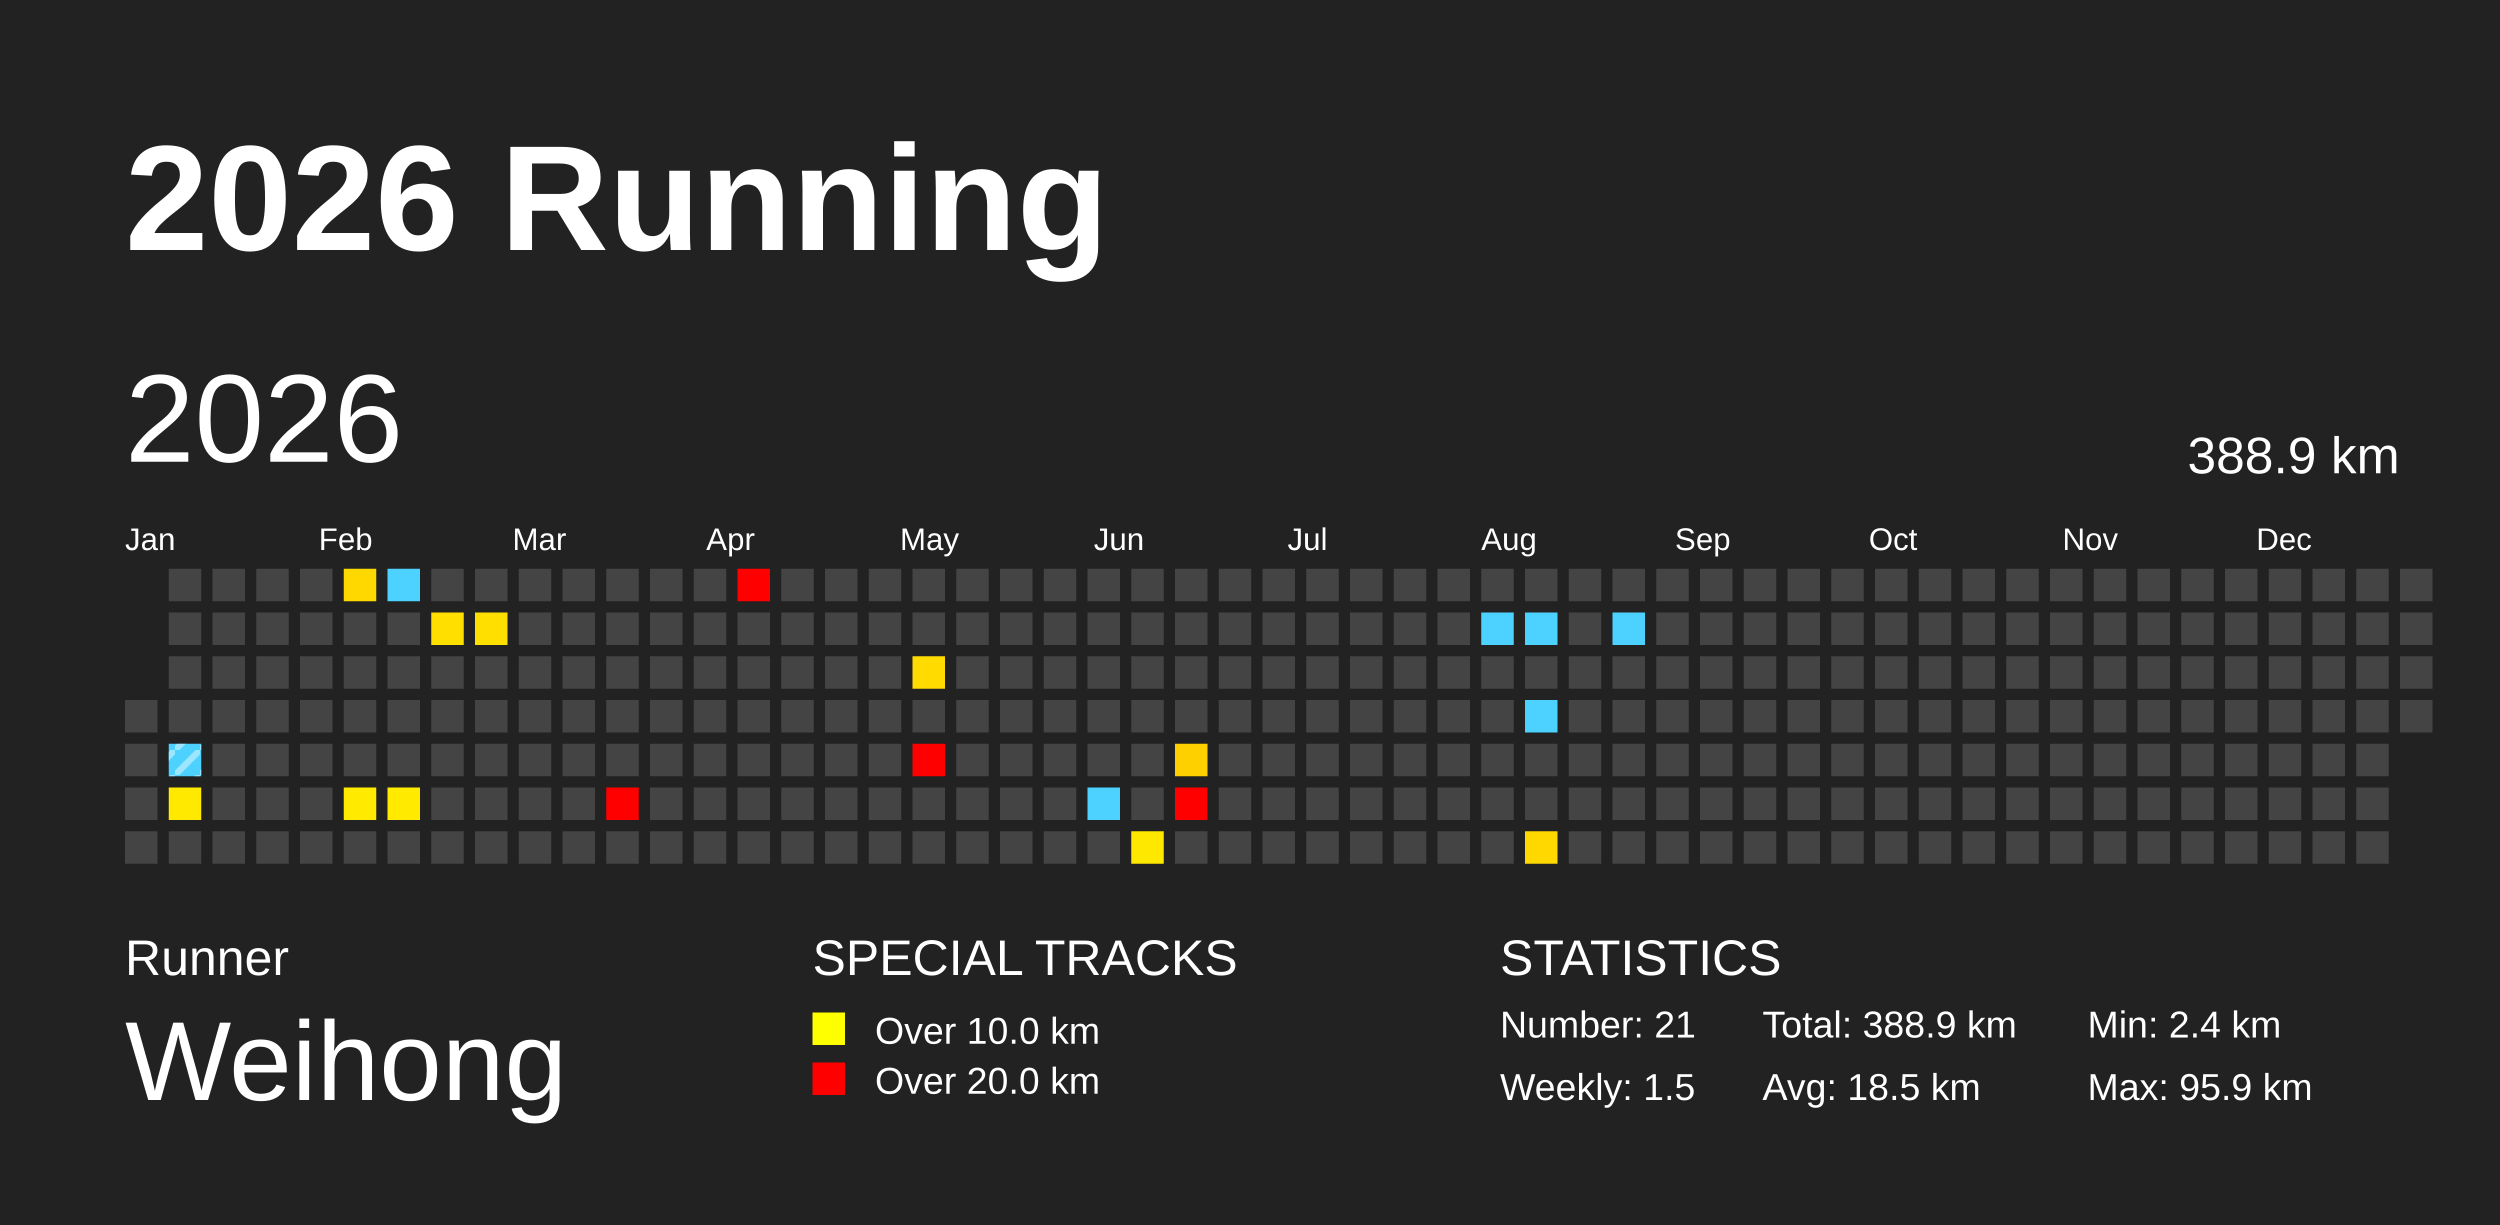
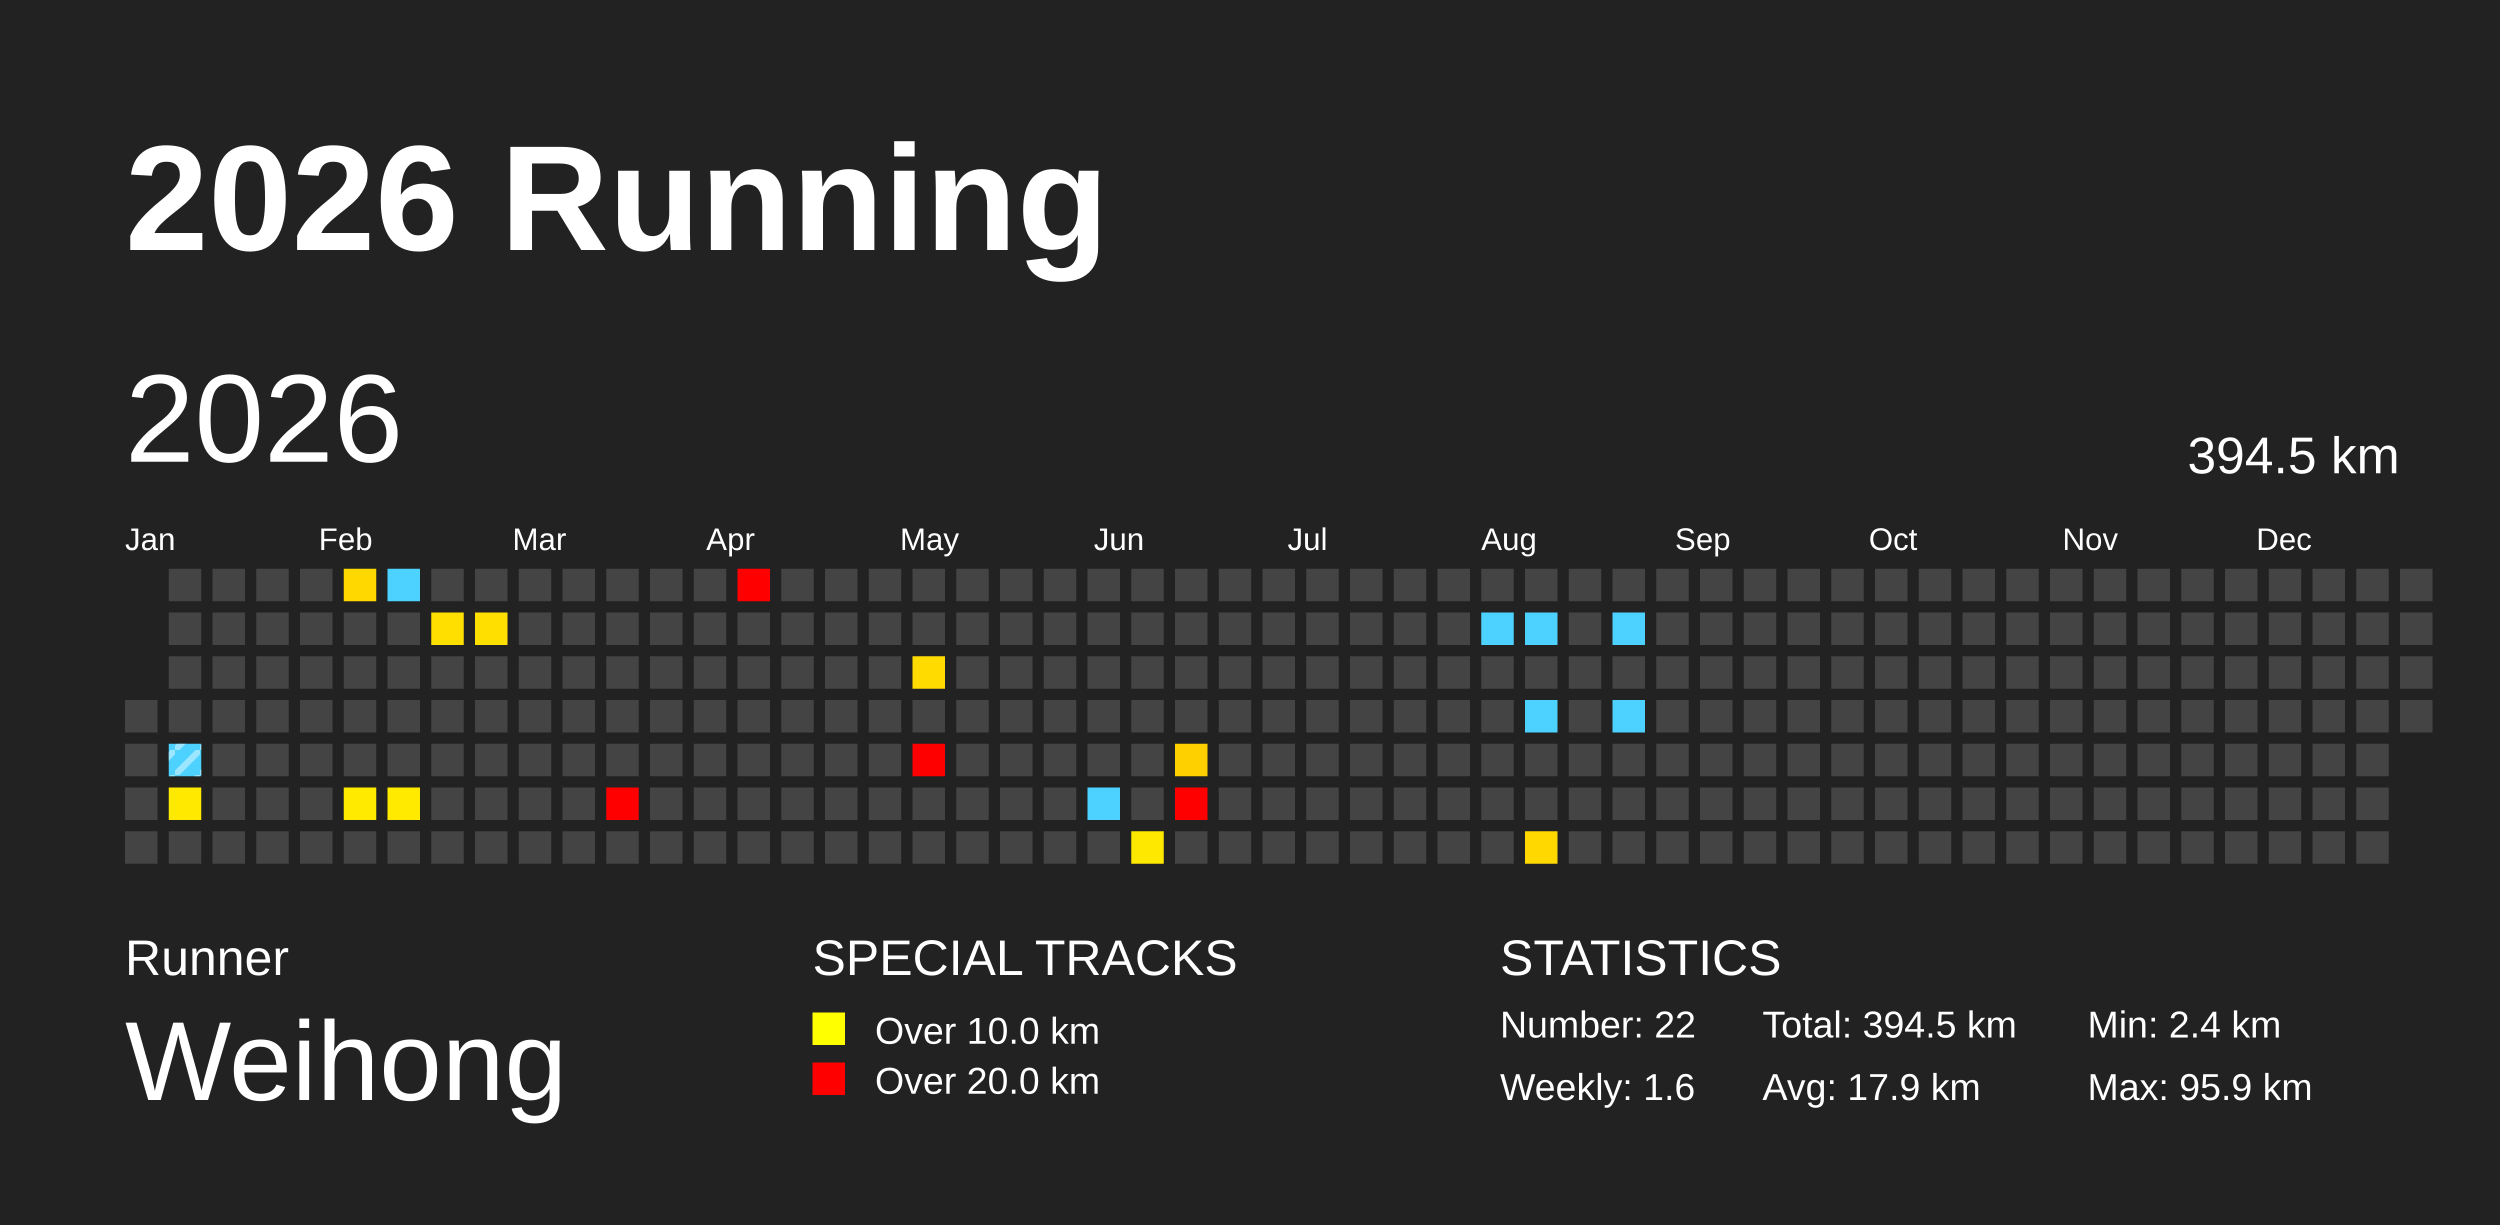
<svg xmlns="http://www.w3.org/2000/svg" baseProfile="full" height="98mm" version="1.1" viewBox="0,0,200,98" width="200mm">
  <defs>
    <pattern height="2" id="indoor-stripe" patternUnits="userSpaceOnUse" width="2">
      <line stroke="white" stroke-opacity="0.45" stroke-width="0.5" x1="0" x2="2" y1="2" y2="0" />
    </pattern>
  </defs>
  <rect fill="#222222" height="98" width="200" x="0" y="0" />
  <text fill="#FFFFFF" style="font-size:12px; font-family:Arial; font-weight:bold;" x="10" y="20">2026 Running</text>
  <text fill="#FFFFFF" style="font-size:4px; font-family:Arial" x="10" y="78">Runner</text>
  <text fill="#FFFFFF" style="font-size:9px; font-family:Arial" x="10" y="88">Weihong</text>
  <text fill="#FFFFFF" style="font-size:4px; font-family:Arial" x="65" y="78">SPECIAL TRACKS</text>
  <rect fill="yellow" height="2.6" width="2.6" x="65" y="81" />
  <text fill="#FFFFFF" style="font-size:3px; font-family:Arial" x="70" y="83.5">Over 10.0 km</text>
  <rect fill="red" height="2.6" width="2.6" x="65" y="85" />
  <text fill="#FFFFFF" style="font-size:3px; font-family:Arial" x="70" y="87.5">Over 20.0 km</text>
  <text fill="#FFFFFF" style="font-size:4px; font-family:Arial" x="120" y="78">STATISTICS</text>
-   <text fill="#FFFFFF" style="font-size:3px; font-family:Arial" x="120" y="83">Number: 21</text>
-   <text fill="#FFFFFF" style="font-size:3px; font-family:Arial" x="120" y="88">Weekly: 1.5</text>
-   <text fill="#FFFFFF" style="font-size:3px; font-family:Arial" x="141" y="83">Total: 388.9 km</text>
-   <text fill="#FFFFFF" style="font-size:3px; font-family:Arial" x="141" y="88">Avg: 18.5 km</text>
+   <text fill="#FFFFFF" style="font-size:3px; font-family:Arial" x="120" y="83">Number: 22</text>
+   <text fill="#FFFFFF" style="font-size:3px; font-family:Arial" x="120" y="88">Weekly: 1.6</text>
+   <text fill="#FFFFFF" style="font-size:3px; font-family:Arial" x="141" y="83">Total: 394.5 km</text>
+   <text fill="#FFFFFF" style="font-size:3px; font-family:Arial" x="141" y="88">Avg: 17.9 km</text>
  <text fill="#FFFFFF" style="font-size:3px; font-family:Arial" x="167" y="83">Min: 2.4 km</text>
  <text fill="#FFFFFF" style="font-size:3px; font-family:Arial" x="167" y="88">Max: 95.9 km</text>
  <text dominant-baseline="hanging" fill="#FFFFFF" style="font-size:10.0px; font-family:Arial;" x="10" y="30">2026</text>
-   <text dominant-baseline="hanging" fill="#FFFFFF" style="font-size:4.125px; font-family:Arial;" x="175" y="35">388.9 km</text>
+   <text dominant-baseline="hanging" fill="#FFFFFF" style="font-size:4.125px; font-family:Arial;" x="175" y="35">394.5 km</text>
  <text fill="#FFFFFF" style="font-size:2.5px; font-family:Arial" x="10.0" y="44">Jan</text>
  <text fill="#FFFFFF" style="font-size:2.5px; font-family:Arial" x="25.5" y="44">Feb</text>
  <text fill="#FFFFFF" style="font-size:2.5px; font-family:Arial" x="41.0" y="44">Mar</text>
  <text fill="#FFFFFF" style="font-size:2.5px; font-family:Arial" x="56.5" y="44">Apr</text>
  <text fill="#FFFFFF" style="font-size:2.5px; font-family:Arial" x="72.0" y="44">May</text>
  <text fill="#FFFFFF" style="font-size:2.5px; font-family:Arial" x="87.5" y="44">Jun</text>
  <text fill="#FFFFFF" style="font-size:2.5px; font-family:Arial" x="103.0" y="44">Jul</text>
  <text fill="#FFFFFF" style="font-size:2.5px; font-family:Arial" x="118.5" y="44">Aug</text>
  <text fill="#FFFFFF" style="font-size:2.5px; font-family:Arial" x="134.0" y="44">Sep</text>
  <text fill="#FFFFFF" style="font-size:2.5px; font-family:Arial" x="149.5" y="44">Oct</text>
  <text fill="#FFFFFF" style="font-size:2.5px; font-family:Arial" x="165.0" y="44">Nov</text>
  <text fill="#FFFFFF" style="font-size:2.5px; font-family:Arial" x="180.5" y="44">Dec</text>
  <rect fill="#444444" height="2.6" width="2.6" x="10.0" y="56.0" />
  <rect fill="#444444" height="2.6" width="2.6" x="10.0" y="59.5" />
  <rect fill="#444444" height="2.6" width="2.6" x="10.0" y="63.0" />
  <rect fill="#444444" height="2.6" width="2.6" x="10.0" y="66.5" />
  <rect fill="#444444" height="2.6" width="2.6" x="13.5" y="45.5" />
  <rect fill="#444444" height="2.6" width="2.6" x="13.5" y="49.0" />
  <rect fill="#444444" height="2.6" width="2.6" x="13.5" y="52.5" />
  <rect fill="#444444" height="2.6" width="2.6" x="13.5" y="56.0" />
  <rect fill="#4dd2ff" height="2.6" width="2.6" x="13.5" y="59.5" />
  <rect fill="url(#indoor-stripe)" height="2.6" style="pointer-events: none;" width="2.6" x="13.5" y="59.5" />
  <rect fill="#ffe900" height="2.6" width="2.6" x="13.5" y="63.0" />
  <rect fill="#444444" height="2.6" width="2.6" x="13.5" y="66.5" />
  <rect fill="#444444" height="2.6" width="2.6" x="17.0" y="45.5" />
  <rect fill="#444444" height="2.6" width="2.6" x="17.0" y="49.0" />
  <rect fill="#444444" height="2.6" width="2.6" x="17.0" y="52.5" />
  <rect fill="#444444" height="2.6" width="2.6" x="17.0" y="56.0" />
  <rect fill="#444444" height="2.6" width="2.6" x="17.0" y="59.5" />
  <rect fill="#444444" height="2.6" width="2.6" x="17.0" y="63.0" />
  <rect fill="#444444" height="2.6" width="2.6" x="17.0" y="66.5" />
  <rect fill="#444444" height="2.6" width="2.6" x="20.5" y="45.5" />
  <rect fill="#444444" height="2.6" width="2.6" x="20.5" y="49.0" />
  <rect fill="#444444" height="2.6" width="2.6" x="20.5" y="52.5" />
  <rect fill="#444444" height="2.6" width="2.6" x="20.5" y="56.0" />
  <rect fill="#444444" height="2.6" width="2.6" x="20.5" y="59.5" />
  <rect fill="#444444" height="2.6" width="2.6" x="20.5" y="63.0" />
  <rect fill="#444444" height="2.6" width="2.6" x="20.5" y="66.5" />
  <rect fill="#444444" height="2.6" width="2.6" x="24.0" y="45.5" />
  <rect fill="#444444" height="2.6" width="2.6" x="24.0" y="49.0" />
  <rect fill="#444444" height="2.6" width="2.6" x="24.0" y="52.5" />
  <rect fill="#444444" height="2.6" width="2.6" x="24.0" y="56.0" />
  <rect fill="#444444" height="2.6" width="2.6" x="24.0" y="59.5" />
  <rect fill="#444444" height="2.6" width="2.6" x="24.0" y="63.0" />
  <rect fill="#444444" height="2.6" width="2.6" x="24.0" y="66.5" />
  <rect fill="#ffd800" height="2.6" width="2.6" x="27.5" y="45.5" />
  <rect fill="#444444" height="2.6" width="2.6" x="27.5" y="49.0" />
  <rect fill="#444444" height="2.6" width="2.6" x="27.5" y="52.5" />
  <rect fill="#444444" height="2.6" width="2.6" x="27.5" y="56.0" />
  <rect fill="#444444" height="2.6" width="2.6" x="27.5" y="59.5" />
  <rect fill="#ffea00" height="2.6" width="2.6" x="27.5" y="63.0" />
  <rect fill="#444444" height="2.6" width="2.6" x="27.5" y="66.5" />
  <rect fill="#4dd2ff" height="2.6" width="2.6" x="31.0" y="45.5" />
  <rect fill="#444444" height="2.6" width="2.6" x="31.0" y="49.0" />
  <rect fill="#444444" height="2.6" width="2.6" x="31.0" y="52.5" />
  <rect fill="#444444" height="2.6" width="2.6" x="31.0" y="56.0" />
  <rect fill="#444444" height="2.6" width="2.6" x="31.0" y="59.5" />
  <rect fill="#ffea00" height="2.6" width="2.6" x="31.0" y="63.0" />
  <rect fill="#444444" height="2.6" width="2.6" x="31.0" y="66.5" />
  <rect fill="#444444" height="2.6" width="2.6" x="34.5" y="45.5" />
  <rect fill="#ffdf00" height="2.6" width="2.6" x="34.5" y="49.0" />
  <rect fill="#444444" height="2.6" width="2.6" x="34.5" y="52.5" />
  <rect fill="#444444" height="2.6" width="2.6" x="34.5" y="56.0" />
  <rect fill="#444444" height="2.6" width="2.6" x="34.5" y="59.5" />
  <rect fill="#444444" height="2.6" width="2.6" x="34.5" y="63.0" />
  <rect fill="#444444" height="2.6" width="2.6" x="34.5" y="66.5" />
  <rect fill="#444444" height="2.6" width="2.6" x="38.0" y="45.5" />
  <rect fill="#ffdf00" height="2.6" width="2.6" x="38.0" y="49.0" />
  <rect fill="#444444" height="2.6" width="2.6" x="38.0" y="52.5" />
  <rect fill="#444444" height="2.6" width="2.6" x="38.0" y="56.0" />
  <rect fill="#444444" height="2.6" width="2.6" x="38.0" y="59.5" />
  <rect fill="#444444" height="2.6" width="2.6" x="38.0" y="63.0" />
  <rect fill="#444444" height="2.6" width="2.6" x="38.0" y="66.5" />
  <rect fill="#444444" height="2.6" width="2.6" x="41.5" y="45.5" />
  <rect fill="#444444" height="2.6" width="2.6" x="41.5" y="49.0" />
  <rect fill="#444444" height="2.6" width="2.6" x="41.5" y="52.5" />
  <rect fill="#444444" height="2.6" width="2.6" x="41.5" y="56.0" />
  <rect fill="#444444" height="2.6" width="2.6" x="41.5" y="59.5" />
  <rect fill="#444444" height="2.6" width="2.6" x="41.5" y="63.0" />
  <rect fill="#444444" height="2.6" width="2.6" x="41.5" y="66.5" />
  <rect fill="#444444" height="2.6" width="2.6" x="45.0" y="45.5" />
  <rect fill="#444444" height="2.6" width="2.6" x="45.0" y="49.0" />
  <rect fill="#444444" height="2.6" width="2.6" x="45.0" y="52.5" />
  <rect fill="#444444" height="2.6" width="2.6" x="45.0" y="56.0" />
  <rect fill="#444444" height="2.6" width="2.6" x="45.0" y="59.5" />
  <rect fill="#444444" height="2.6" width="2.6" x="45.0" y="63.0" />
  <rect fill="#444444" height="2.6" width="2.6" x="45.0" y="66.5" />
  <rect fill="#444444" height="2.6" width="2.6" x="48.5" y="45.5" />
  <rect fill="#444444" height="2.6" width="2.6" x="48.5" y="49.0" />
  <rect fill="#444444" height="2.6" width="2.6" x="48.5" y="52.5" />
  <rect fill="#444444" height="2.6" width="2.6" x="48.5" y="56.0" />
  <rect fill="#444444" height="2.6" width="2.6" x="48.5" y="59.5" />
  <rect fill="red" height="2.6" width="2.6" x="48.5" y="63.0" />
  <rect fill="#444444" height="2.6" width="2.6" x="48.5" y="66.5" />
  <rect fill="#444444" height="2.6" width="2.6" x="52.0" y="45.5" />
  <rect fill="#444444" height="2.6" width="2.6" x="52.0" y="49.0" />
  <rect fill="#444444" height="2.6" width="2.6" x="52.0" y="52.5" />
  <rect fill="#444444" height="2.6" width="2.6" x="52.0" y="56.0" />
  <rect fill="#444444" height="2.6" width="2.6" x="52.0" y="59.5" />
  <rect fill="#444444" height="2.6" width="2.6" x="52.0" y="63.0" />
  <rect fill="#444444" height="2.6" width="2.6" x="52.0" y="66.5" />
  <rect fill="#444444" height="2.6" width="2.6" x="55.5" y="45.5" />
  <rect fill="#444444" height="2.6" width="2.6" x="55.5" y="49.0" />
  <rect fill="#444444" height="2.6" width="2.6" x="55.5" y="52.5" />
  <rect fill="#444444" height="2.6" width="2.6" x="55.5" y="56.0" />
  <rect fill="#444444" height="2.6" width="2.6" x="55.5" y="59.5" />
  <rect fill="#444444" height="2.6" width="2.6" x="55.5" y="63.0" />
  <rect fill="#444444" height="2.6" width="2.6" x="55.5" y="66.5" />
  <rect fill="red" height="2.6" width="2.6" x="59.0" y="45.5" />
  <rect fill="#444444" height="2.6" width="2.6" x="59.0" y="49.0" />
  <rect fill="#444444" height="2.6" width="2.6" x="59.0" y="52.5" />
  <rect fill="#444444" height="2.6" width="2.6" x="59.0" y="56.0" />
  <rect fill="#444444" height="2.6" width="2.6" x="59.0" y="59.5" />
  <rect fill="#444444" height="2.6" width="2.6" x="59.0" y="63.0" />
  <rect fill="#444444" height="2.6" width="2.6" x="59.0" y="66.5" />
  <rect fill="#444444" height="2.6" width="2.6" x="62.5" y="45.5" />
  <rect fill="#444444" height="2.6" width="2.6" x="62.5" y="49.0" />
  <rect fill="#444444" height="2.6" width="2.6" x="62.5" y="52.5" />
  <rect fill="#444444" height="2.6" width="2.6" x="62.5" y="56.0" />
  <rect fill="#444444" height="2.6" width="2.6" x="62.5" y="59.5" />
  <rect fill="#444444" height="2.6" width="2.6" x="62.5" y="63.0" />
  <rect fill="#444444" height="2.6" width="2.6" x="62.5" y="66.5" />
  <rect fill="#444444" height="2.6" width="2.6" x="66.0" y="45.5" />
  <rect fill="#444444" height="2.6" width="2.6" x="66.0" y="49.0" />
  <rect fill="#444444" height="2.6" width="2.6" x="66.0" y="52.5" />
  <rect fill="#444444" height="2.6" width="2.6" x="66.0" y="56.0" />
  <rect fill="#444444" height="2.6" width="2.6" x="66.0" y="59.5" />
  <rect fill="#444444" height="2.6" width="2.6" x="66.0" y="63.0" />
  <rect fill="#444444" height="2.6" width="2.6" x="66.0" y="66.5" />
  <rect fill="#444444" height="2.6" width="2.6" x="69.5" y="45.5" />
  <rect fill="#444444" height="2.6" width="2.6" x="69.5" y="49.0" />
  <rect fill="#444444" height="2.6" width="2.6" x="69.5" y="52.5" />
  <rect fill="#444444" height="2.6" width="2.6" x="69.5" y="56.0" />
  <rect fill="#444444" height="2.6" width="2.6" x="69.5" y="59.5" />
  <rect fill="#444444" height="2.6" width="2.6" x="69.5" y="63.0" />
  <rect fill="#444444" height="2.6" width="2.6" x="69.5" y="66.5" />
  <rect fill="#444444" height="2.6" width="2.6" x="73.0" y="45.5" />
  <rect fill="#444444" height="2.6" width="2.6" x="73.0" y="49.0" />
  <rect fill="#ffdb00" height="2.6" width="2.6" x="73.0" y="52.5" />
  <rect fill="#444444" height="2.6" width="2.6" x="73.0" y="56.0" />
  <rect fill="red" height="2.6" width="2.6" x="73.0" y="59.5" />
  <rect fill="#444444" height="2.6" width="2.6" x="73.0" y="63.0" />
  <rect fill="#444444" height="2.6" width="2.6" x="73.0" y="66.5" />
  <rect fill="#444444" height="2.6" width="2.6" x="76.5" y="45.5" />
  <rect fill="#444444" height="2.6" width="2.6" x="76.5" y="49.0" />
  <rect fill="#444444" height="2.6" width="2.6" x="76.5" y="52.5" />
  <rect fill="#444444" height="2.6" width="2.6" x="76.5" y="56.0" />
  <rect fill="#444444" height="2.6" width="2.6" x="76.5" y="59.5" />
  <rect fill="#444444" height="2.6" width="2.6" x="76.5" y="63.0" />
  <rect fill="#444444" height="2.6" width="2.6" x="76.5" y="66.5" />
  <rect fill="#444444" height="2.6" width="2.6" x="80.0" y="45.5" />
  <rect fill="#444444" height="2.6" width="2.6" x="80.0" y="49.0" />
  <rect fill="#444444" height="2.6" width="2.6" x="80.0" y="52.5" />
  <rect fill="#444444" height="2.6" width="2.6" x="80.0" y="56.0" />
  <rect fill="#444444" height="2.6" width="2.6" x="80.0" y="59.5" />
  <rect fill="#444444" height="2.6" width="2.6" x="80.0" y="63.0" />
  <rect fill="#444444" height="2.6" width="2.6" x="80.0" y="66.5" />
  <rect fill="#444444" height="2.6" width="2.6" x="83.5" y="45.5" />
  <rect fill="#444444" height="2.6" width="2.6" x="83.5" y="49.0" />
  <rect fill="#444444" height="2.6" width="2.6" x="83.5" y="52.5" />
  <rect fill="#444444" height="2.6" width="2.6" x="83.5" y="56.0" />
  <rect fill="#444444" height="2.6" width="2.6" x="83.5" y="59.5" />
  <rect fill="#444444" height="2.6" width="2.6" x="83.5" y="63.0" />
  <rect fill="#444444" height="2.6" width="2.6" x="83.5" y="66.5" />
  <rect fill="#444444" height="2.6" width="2.6" x="87.0" y="45.5" />
  <rect fill="#444444" height="2.6" width="2.6" x="87.0" y="49.0" />
  <rect fill="#444444" height="2.6" width="2.6" x="87.0" y="52.5" />
  <rect fill="#444444" height="2.6" width="2.6" x="87.0" y="56.0" />
  <rect fill="#444444" height="2.6" width="2.6" x="87.0" y="59.5" />
  <rect fill="#4dd2ff" height="2.6" width="2.6" x="87.0" y="63.0" />
  <rect fill="#444444" height="2.6" width="2.6" x="87.0" y="66.5" />
  <rect fill="#444444" height="2.6" width="2.6" x="90.5" y="45.5" />
  <rect fill="#444444" height="2.6" width="2.6" x="90.5" y="49.0" />
  <rect fill="#444444" height="2.6" width="2.6" x="90.5" y="52.5" />
  <rect fill="#444444" height="2.6" width="2.6" x="90.5" y="56.0" />
  <rect fill="#444444" height="2.6" width="2.6" x="90.5" y="59.5" />
  <rect fill="#444444" height="2.6" width="2.6" x="90.5" y="63.0" />
  <rect fill="#ffe800" height="2.6" width="2.6" x="90.5" y="66.5" />
  <rect fill="#444444" height="2.6" width="2.6" x="94.0" y="45.5" />
  <rect fill="#444444" height="2.6" width="2.6" x="94.0" y="49.0" />
  <rect fill="#444444" height="2.6" width="2.6" x="94.0" y="52.5" />
  <rect fill="#444444" height="2.6" width="2.6" x="94.0" y="56.0" />
  <rect fill="#ffd000" height="2.6" width="2.6" x="94.0" y="59.5" />
  <rect fill="red" height="2.6" width="2.6" x="94.0" y="63.0" />
  <rect fill="#444444" height="2.6" width="2.6" x="94.0" y="66.5" />
  <rect fill="#444444" height="2.6" width="2.6" x="97.5" y="45.5" />
  <rect fill="#444444" height="2.6" width="2.6" x="97.5" y="49.0" />
  <rect fill="#444444" height="2.6" width="2.6" x="97.5" y="52.5" />
  <rect fill="#444444" height="2.6" width="2.6" x="97.5" y="56.0" />
  <rect fill="#444444" height="2.6" width="2.6" x="97.5" y="59.5" />
  <rect fill="#444444" height="2.6" width="2.6" x="97.5" y="63.0" />
  <rect fill="#444444" height="2.6" width="2.6" x="97.5" y="66.5" />
  <rect fill="#444444" height="2.6" width="2.6" x="101.0" y="45.5" />
  <rect fill="#444444" height="2.6" width="2.6" x="101.0" y="49.0" />
  <rect fill="#444444" height="2.6" width="2.6" x="101.0" y="52.5" />
  <rect fill="#444444" height="2.6" width="2.6" x="101.0" y="56.0" />
  <rect fill="#444444" height="2.6" width="2.6" x="101.0" y="59.5" />
  <rect fill="#444444" height="2.6" width="2.6" x="101.0" y="63.0" />
  <rect fill="#444444" height="2.6" width="2.6" x="101.0" y="66.5" />
  <rect fill="#444444" height="2.6" width="2.6" x="104.5" y="45.5" />
  <rect fill="#444444" height="2.6" width="2.6" x="104.5" y="49.0" />
  <rect fill="#444444" height="2.6" width="2.6" x="104.5" y="52.5" />
  <rect fill="#444444" height="2.6" width="2.6" x="104.5" y="56.0" />
  <rect fill="#444444" height="2.6" width="2.6" x="104.5" y="59.5" />
  <rect fill="#444444" height="2.6" width="2.6" x="104.5" y="63.0" />
  <rect fill="#444444" height="2.6" width="2.6" x="104.5" y="66.5" />
  <rect fill="#444444" height="2.6" width="2.6" x="108.0" y="45.5" />
  <rect fill="#444444" height="2.6" width="2.6" x="108.0" y="49.0" />
  <rect fill="#444444" height="2.6" width="2.6" x="108.0" y="52.5" />
  <rect fill="#444444" height="2.6" width="2.6" x="108.0" y="56.0" />
  <rect fill="#444444" height="2.6" width="2.6" x="108.0" y="59.5" />
  <rect fill="#444444" height="2.6" width="2.6" x="108.0" y="63.0" />
  <rect fill="#444444" height="2.6" width="2.6" x="108.0" y="66.5" />
  <rect fill="#444444" height="2.6" width="2.6" x="111.5" y="45.5" />
  <rect fill="#444444" height="2.6" width="2.6" x="111.5" y="49.0" />
  <rect fill="#444444" height="2.6" width="2.6" x="111.5" y="52.5" />
  <rect fill="#444444" height="2.6" width="2.6" x="111.5" y="56.0" />
  <rect fill="#444444" height="2.6" width="2.6" x="111.5" y="59.5" />
  <rect fill="#444444" height="2.6" width="2.6" x="111.5" y="63.0" />
  <rect fill="#444444" height="2.6" width="2.6" x="111.5" y="66.5" />
  <rect fill="#444444" height="2.6" width="2.6" x="115.0" y="45.5" />
  <rect fill="#444444" height="2.6" width="2.6" x="115.0" y="49.0" />
  <rect fill="#444444" height="2.6" width="2.6" x="115.0" y="52.5" />
  <rect fill="#444444" height="2.6" width="2.6" x="115.0" y="56.0" />
  <rect fill="#444444" height="2.6" width="2.6" x="115.0" y="59.5" />
  <rect fill="#444444" height="2.6" width="2.6" x="115.0" y="63.0" />
  <rect fill="#444444" height="2.6" width="2.6" x="115.0" y="66.5" />
  <rect fill="#444444" height="2.6" width="2.6" x="118.5" y="45.5" />
  <rect fill="#4dd2ff" height="2.6" width="2.6" x="118.5" y="49.0" />
  <rect fill="#444444" height="2.6" width="2.6" x="118.5" y="52.5" />
  <rect fill="#444444" height="2.6" width="2.6" x="118.5" y="56.0" />
  <rect fill="#444444" height="2.6" width="2.6" x="118.5" y="59.5" />
  <rect fill="#444444" height="2.6" width="2.6" x="118.5" y="63.0" />
  <rect fill="#444444" height="2.6" width="2.6" x="118.5" y="66.5" />
  <rect fill="#444444" height="2.6" width="2.6" x="122.0" y="45.5" />
  <rect fill="#4dd2ff" height="2.6" width="2.6" x="122.0" y="49.0" />
  <rect fill="#444444" height="2.6" width="2.6" x="122.0" y="52.5" />
  <rect fill="#4dd2ff" height="2.6" width="2.6" x="122.0" y="56.0" />
  <rect fill="#444444" height="2.6" width="2.6" x="122.0" y="59.5" />
  <rect fill="#444444" height="2.6" width="2.6" x="122.0" y="63.0" />
  <rect fill="#ffd800" height="2.6" width="2.6" x="122.0" y="66.5" />
  <rect fill="#444444" height="2.6" width="2.6" x="125.5" y="45.5" />
  <rect fill="#444444" height="2.6" width="2.6" x="125.5" y="49.0" />
  <rect fill="#444444" height="2.6" width="2.6" x="125.5" y="52.5" />
  <rect fill="#444444" height="2.6" width="2.6" x="125.5" y="56.0" />
  <rect fill="#444444" height="2.6" width="2.6" x="125.5" y="59.5" />
  <rect fill="#444444" height="2.6" width="2.6" x="125.5" y="63.0" />
  <rect fill="#444444" height="2.6" width="2.6" x="125.5" y="66.5" />
  <rect fill="#444444" height="2.6" width="2.6" x="129.0" y="45.5" />
  <rect fill="#4dd2ff" height="2.6" width="2.6" x="129.0" y="49.0" />
  <rect fill="#444444" height="2.6" width="2.6" x="129.0" y="52.5" />
-   <rect fill="#444444" height="2.6" width="2.6" x="129.0" y="56.0" />
+   <rect fill="#4dd2ff" height="2.6" width="2.6" x="129.0" y="56.0" />
  <rect fill="#444444" height="2.6" width="2.6" x="129.0" y="59.5" />
  <rect fill="#444444" height="2.6" width="2.6" x="129.0" y="63.0" />
  <rect fill="#444444" height="2.6" width="2.6" x="129.0" y="66.5" />
  <rect fill="#444444" height="2.6" width="2.6" x="132.5" y="45.5" />
  <rect fill="#444444" height="2.6" width="2.6" x="132.5" y="49.0" />
  <rect fill="#444444" height="2.6" width="2.6" x="132.5" y="52.5" />
  <rect fill="#444444" height="2.6" width="2.6" x="132.5" y="56.0" />
  <rect fill="#444444" height="2.6" width="2.6" x="132.5" y="59.5" />
  <rect fill="#444444" height="2.6" width="2.6" x="132.5" y="63.0" />
  <rect fill="#444444" height="2.6" width="2.6" x="132.5" y="66.5" />
  <rect fill="#444444" height="2.6" width="2.6" x="136.0" y="45.5" />
  <rect fill="#444444" height="2.6" width="2.6" x="136.0" y="49.0" />
  <rect fill="#444444" height="2.6" width="2.6" x="136.0" y="52.5" />
  <rect fill="#444444" height="2.6" width="2.6" x="136.0" y="56.0" />
  <rect fill="#444444" height="2.6" width="2.6" x="136.0" y="59.5" />
  <rect fill="#444444" height="2.6" width="2.6" x="136.0" y="63.0" />
  <rect fill="#444444" height="2.6" width="2.6" x="136.0" y="66.5" />
  <rect fill="#444444" height="2.6" width="2.6" x="139.5" y="45.5" />
  <rect fill="#444444" height="2.6" width="2.6" x="139.5" y="49.0" />
  <rect fill="#444444" height="2.6" width="2.6" x="139.5" y="52.5" />
  <rect fill="#444444" height="2.6" width="2.6" x="139.5" y="56.0" />
  <rect fill="#444444" height="2.6" width="2.6" x="139.5" y="59.5" />
  <rect fill="#444444" height="2.6" width="2.6" x="139.5" y="63.0" />
  <rect fill="#444444" height="2.6" width="2.6" x="139.5" y="66.5" />
  <rect fill="#444444" height="2.6" width="2.6" x="143.0" y="45.5" />
  <rect fill="#444444" height="2.6" width="2.6" x="143.0" y="49.0" />
  <rect fill="#444444" height="2.6" width="2.6" x="143.0" y="52.5" />
  <rect fill="#444444" height="2.6" width="2.6" x="143.0" y="56.0" />
  <rect fill="#444444" height="2.6" width="2.6" x="143.0" y="59.5" />
  <rect fill="#444444" height="2.6" width="2.6" x="143.0" y="63.0" />
  <rect fill="#444444" height="2.6" width="2.6" x="143.0" y="66.5" />
  <rect fill="#444444" height="2.6" width="2.6" x="146.5" y="45.5" />
  <rect fill="#444444" height="2.6" width="2.6" x="146.5" y="49.0" />
  <rect fill="#444444" height="2.6" width="2.6" x="146.5" y="52.5" />
  <rect fill="#444444" height="2.6" width="2.6" x="146.5" y="56.0" />
  <rect fill="#444444" height="2.6" width="2.6" x="146.5" y="59.5" />
  <rect fill="#444444" height="2.6" width="2.6" x="146.5" y="63.0" />
  <rect fill="#444444" height="2.6" width="2.6" x="146.5" y="66.5" />
  <rect fill="#444444" height="2.6" width="2.6" x="150.0" y="45.5" />
  <rect fill="#444444" height="2.6" width="2.6" x="150.0" y="49.0" />
  <rect fill="#444444" height="2.6" width="2.6" x="150.0" y="52.5" />
  <rect fill="#444444" height="2.6" width="2.6" x="150.0" y="56.0" />
  <rect fill="#444444" height="2.6" width="2.6" x="150.0" y="59.5" />
  <rect fill="#444444" height="2.6" width="2.6" x="150.0" y="63.0" />
  <rect fill="#444444" height="2.6" width="2.6" x="150.0" y="66.5" />
  <rect fill="#444444" height="2.6" width="2.6" x="153.5" y="45.5" />
  <rect fill="#444444" height="2.6" width="2.6" x="153.5" y="49.0" />
  <rect fill="#444444" height="2.6" width="2.6" x="153.5" y="52.5" />
  <rect fill="#444444" height="2.6" width="2.6" x="153.5" y="56.0" />
  <rect fill="#444444" height="2.6" width="2.6" x="153.5" y="59.5" />
  <rect fill="#444444" height="2.6" width="2.6" x="153.5" y="63.0" />
  <rect fill="#444444" height="2.6" width="2.6" x="153.5" y="66.5" />
  <rect fill="#444444" height="2.6" width="2.6" x="157.0" y="45.5" />
  <rect fill="#444444" height="2.6" width="2.6" x="157.0" y="49.0" />
  <rect fill="#444444" height="2.6" width="2.6" x="157.0" y="52.5" />
  <rect fill="#444444" height="2.6" width="2.6" x="157.0" y="56.0" />
  <rect fill="#444444" height="2.6" width="2.6" x="157.0" y="59.5" />
  <rect fill="#444444" height="2.6" width="2.6" x="157.0" y="63.0" />
  <rect fill="#444444" height="2.6" width="2.6" x="157.0" y="66.5" />
  <rect fill="#444444" height="2.6" width="2.6" x="160.5" y="45.5" />
  <rect fill="#444444" height="2.6" width="2.6" x="160.5" y="49.0" />
  <rect fill="#444444" height="2.6" width="2.6" x="160.5" y="52.5" />
  <rect fill="#444444" height="2.6" width="2.6" x="160.5" y="56.0" />
  <rect fill="#444444" height="2.6" width="2.6" x="160.5" y="59.5" />
  <rect fill="#444444" height="2.6" width="2.6" x="160.5" y="63.0" />
  <rect fill="#444444" height="2.6" width="2.6" x="160.5" y="66.5" />
  <rect fill="#444444" height="2.6" width="2.6" x="164.0" y="45.5" />
  <rect fill="#444444" height="2.6" width="2.6" x="164.0" y="49.0" />
  <rect fill="#444444" height="2.6" width="2.6" x="164.0" y="52.5" />
  <rect fill="#444444" height="2.6" width="2.6" x="164.0" y="56.0" />
  <rect fill="#444444" height="2.6" width="2.6" x="164.0" y="59.5" />
  <rect fill="#444444" height="2.6" width="2.6" x="164.0" y="63.0" />
  <rect fill="#444444" height="2.6" width="2.6" x="164.0" y="66.5" />
  <rect fill="#444444" height="2.6" width="2.6" x="167.5" y="45.5" />
  <rect fill="#444444" height="2.6" width="2.6" x="167.5" y="49.0" />
  <rect fill="#444444" height="2.6" width="2.6" x="167.5" y="52.5" />
  <rect fill="#444444" height="2.6" width="2.6" x="167.5" y="56.0" />
  <rect fill="#444444" height="2.6" width="2.6" x="167.5" y="59.5" />
  <rect fill="#444444" height="2.6" width="2.6" x="167.5" y="63.0" />
  <rect fill="#444444" height="2.6" width="2.6" x="167.5" y="66.5" />
  <rect fill="#444444" height="2.6" width="2.6" x="171.0" y="45.5" />
  <rect fill="#444444" height="2.6" width="2.6" x="171.0" y="49.0" />
  <rect fill="#444444" height="2.6" width="2.6" x="171.0" y="52.5" />
  <rect fill="#444444" height="2.6" width="2.6" x="171.0" y="56.0" />
  <rect fill="#444444" height="2.6" width="2.6" x="171.0" y="59.5" />
  <rect fill="#444444" height="2.6" width="2.6" x="171.0" y="63.0" />
  <rect fill="#444444" height="2.6" width="2.6" x="171.0" y="66.5" />
  <rect fill="#444444" height="2.6" width="2.6" x="174.5" y="45.5" />
  <rect fill="#444444" height="2.6" width="2.6" x="174.5" y="49.0" />
  <rect fill="#444444" height="2.6" width="2.6" x="174.5" y="52.5" />
  <rect fill="#444444" height="2.6" width="2.6" x="174.5" y="56.0" />
  <rect fill="#444444" height="2.6" width="2.6" x="174.5" y="59.5" />
  <rect fill="#444444" height="2.6" width="2.6" x="174.5" y="63.0" />
  <rect fill="#444444" height="2.6" width="2.6" x="174.5" y="66.5" />
  <rect fill="#444444" height="2.6" width="2.6" x="178.0" y="45.5" />
  <rect fill="#444444" height="2.6" width="2.6" x="178.0" y="49.0" />
  <rect fill="#444444" height="2.6" width="2.6" x="178.0" y="52.5" />
  <rect fill="#444444" height="2.6" width="2.6" x="178.0" y="56.0" />
  <rect fill="#444444" height="2.6" width="2.6" x="178.0" y="59.5" />
  <rect fill="#444444" height="2.6" width="2.6" x="178.0" y="63.0" />
  <rect fill="#444444" height="2.6" width="2.6" x="178.0" y="66.5" />
  <rect fill="#444444" height="2.6" width="2.6" x="181.5" y="45.5" />
  <rect fill="#444444" height="2.6" width="2.6" x="181.5" y="49.0" />
  <rect fill="#444444" height="2.6" width="2.6" x="181.5" y="52.5" />
  <rect fill="#444444" height="2.6" width="2.6" x="181.5" y="56.0" />
  <rect fill="#444444" height="2.6" width="2.6" x="181.5" y="59.5" />
  <rect fill="#444444" height="2.6" width="2.6" x="181.5" y="63.0" />
  <rect fill="#444444" height="2.6" width="2.6" x="181.5" y="66.5" />
  <rect fill="#444444" height="2.6" width="2.6" x="185.0" y="45.5" />
  <rect fill="#444444" height="2.6" width="2.6" x="185.0" y="49.0" />
  <rect fill="#444444" height="2.6" width="2.6" x="185.0" y="52.5" />
  <rect fill="#444444" height="2.6" width="2.6" x="185.0" y="56.0" />
  <rect fill="#444444" height="2.6" width="2.6" x="185.0" y="59.5" />
  <rect fill="#444444" height="2.6" width="2.6" x="185.0" y="63.0" />
  <rect fill="#444444" height="2.6" width="2.6" x="185.0" y="66.5" />
  <rect fill="#444444" height="2.6" width="2.6" x="188.5" y="45.5" />
  <rect fill="#444444" height="2.6" width="2.6" x="188.5" y="49.0" />
  <rect fill="#444444" height="2.6" width="2.6" x="188.5" y="52.5" />
  <rect fill="#444444" height="2.6" width="2.6" x="188.5" y="56.0" />
  <rect fill="#444444" height="2.6" width="2.6" x="188.5" y="59.5" />
  <rect fill="#444444" height="2.6" width="2.6" x="188.5" y="63.0" />
  <rect fill="#444444" height="2.6" width="2.6" x="188.5" y="66.5" />
  <rect fill="#444444" height="2.6" width="2.6" x="192.0" y="45.5" />
  <rect fill="#444444" height="2.6" width="2.6" x="192.0" y="49.0" />
  <rect fill="#444444" height="2.6" width="2.6" x="192.0" y="52.5" />
  <rect fill="#444444" height="2.6" width="2.6" x="192.0" y="56.0" />
</svg>
